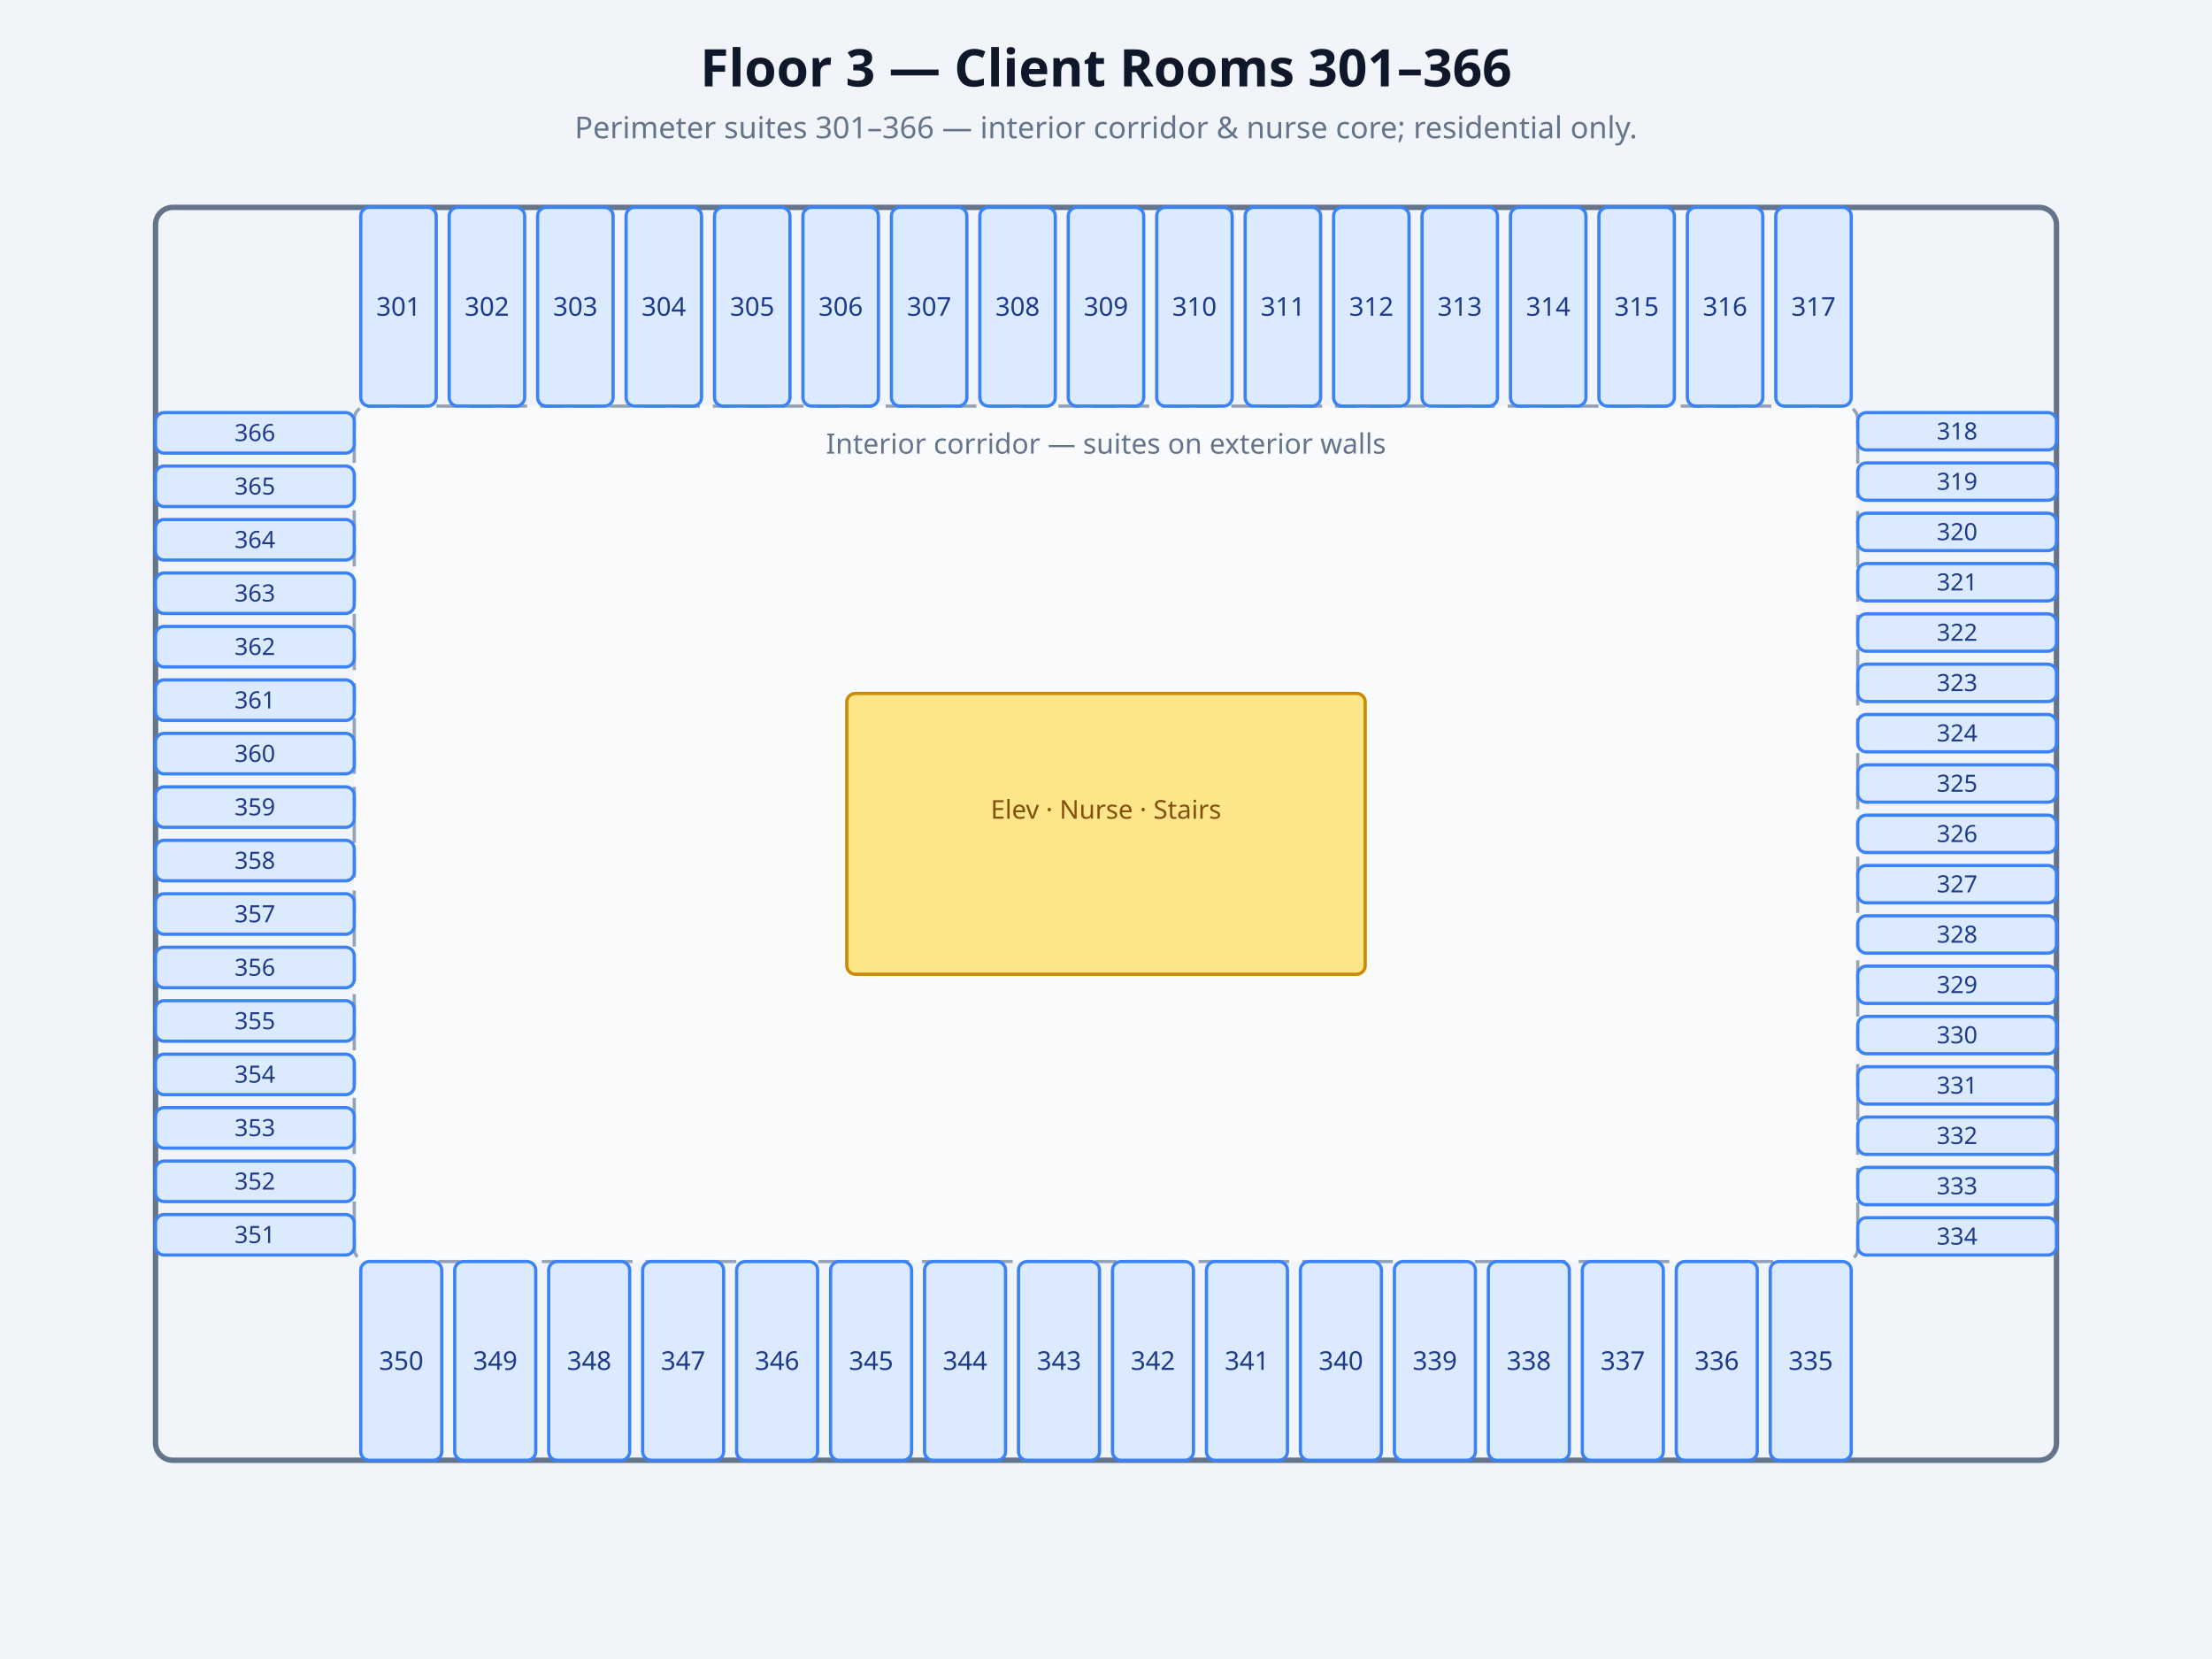
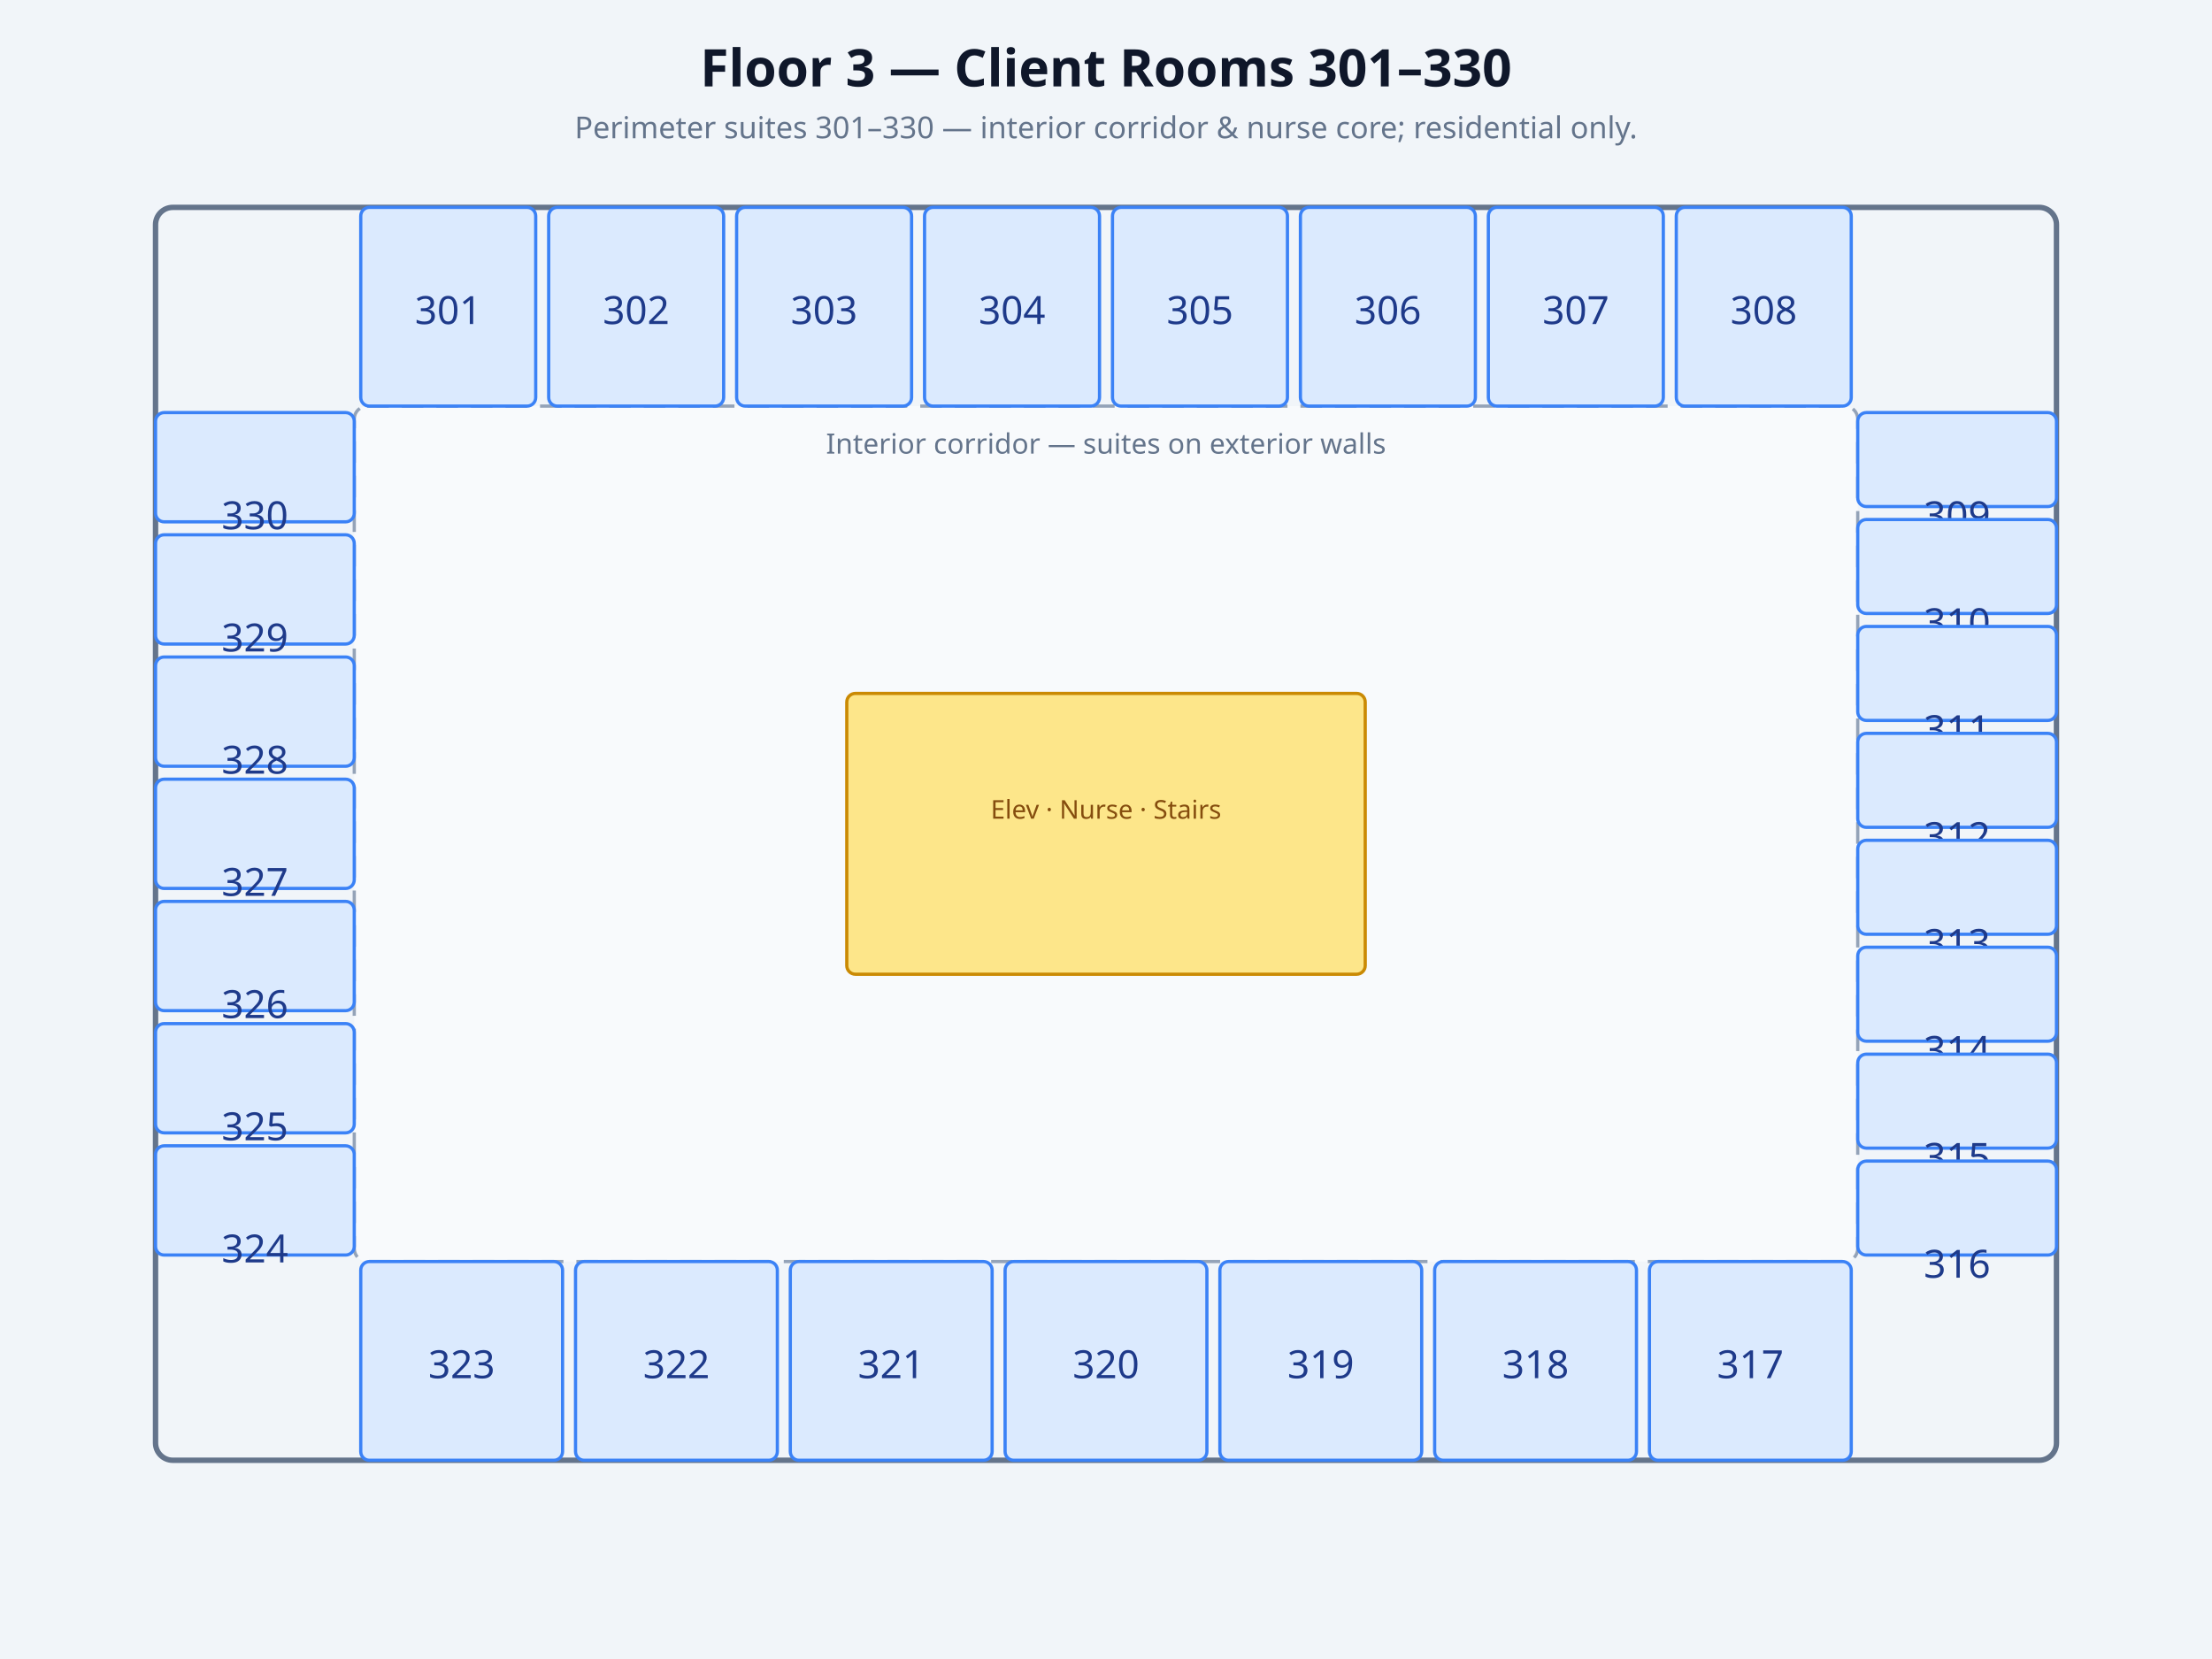
<svg xmlns="http://www.w3.org/2000/svg" viewBox="0 0 1024 768" width="1024" height="768">
  <rect width="1024" height="768" fill="#f1f5f9" />
-   <text x="512" y="40" text-anchor="middle" font-family="Segoe UI,sans-serif" font-size="24" font-weight="600" fill="#0f172a">Floor 3 — Client Rooms 301–366</text>
-   <text x="512" y="64" text-anchor="middle" font-family="Segoe UI,sans-serif" font-size="14" fill="#64748b">Perimeter suites 301–366 — interior corridor &amp; nurse core; residential only.</text>
+   <text x="512" y="40" text-anchor="middle" font-family="Segoe UI,sans-serif" font-size="24" font-weight="600" fill="#0f172a">Floor 3 — Client Rooms 301–330</text>
+   <text x="512" y="64" text-anchor="middle" font-family="Segoe UI,sans-serif" font-size="14" fill="#64748b">Perimeter suites 301–330 — interior corridor &amp; nurse core; residential only.</text>
  <rect x="72" y="96" width="880" height="580" rx="8" fill="none" stroke="#64748b" stroke-width="2.5" />
  <rect x="164" y="188" width="696" height="396" rx="6" fill="#f8fafc" stroke="#94a3b8" stroke-width="1.5" stroke-dasharray="10 6" />
  <text x="512" y="210" text-anchor="middle" font-family="Segoe UI,sans-serif" font-size="13" fill="#64748b">Interior corridor — suites on exterior walls</text>
  <rect x="392" y="321" width="240" height="130" rx="4" fill="#fde68a" stroke="#ca8a04" stroke-width="1.5" />
  <text x="512" y="379" text-anchor="middle" font-family="Segoe UI,sans-serif" font-size="12" fill="#854d0e">Elev · Nurse · Stairs</text>
-   <rect id="room_301" x="167" y="96" width="34.941" height="92" rx="4" fill="#dbeafe" stroke="#3b82f6" stroke-width="1.5" />
-   <text x="184.471" y="142" text-anchor="middle" dominant-baseline="middle" font-family="Segoe UI,sans-serif" font-size="12" fill="#1e3a8a">301</text>
-   <rect id="room_302" x="207.941" y="96" width="34.941" height="92" rx="4" fill="#dbeafe" stroke="#3b82f6" stroke-width="1.5" />
-   <text x="225.412" y="142" text-anchor="middle" dominant-baseline="middle" font-family="Segoe UI,sans-serif" font-size="12" fill="#1e3a8a">302</text>
-   <rect id="room_303" x="248.882" y="96" width="34.941" height="92" rx="4" fill="#dbeafe" stroke="#3b82f6" stroke-width="1.5" />
-   <text x="266.353" y="142" text-anchor="middle" dominant-baseline="middle" font-family="Segoe UI,sans-serif" font-size="12" fill="#1e3a8a">303</text>
-   <rect id="room_304" x="289.824" y="96" width="34.941" height="92" rx="4" fill="#dbeafe" stroke="#3b82f6" stroke-width="1.5" />
-   <text x="307.294" y="142" text-anchor="middle" dominant-baseline="middle" font-family="Segoe UI,sans-serif" font-size="12" fill="#1e3a8a">304</text>
-   <rect id="room_305" x="330.765" y="96" width="34.941" height="92" rx="4" fill="#dbeafe" stroke="#3b82f6" stroke-width="1.5" />
-   <text x="348.235" y="142" text-anchor="middle" dominant-baseline="middle" font-family="Segoe UI,sans-serif" font-size="12" fill="#1e3a8a">305</text>
-   <rect id="room_306" x="371.706" y="96" width="34.941" height="92" rx="4" fill="#dbeafe" stroke="#3b82f6" stroke-width="1.5" />
-   <text x="389.176" y="142" text-anchor="middle" dominant-baseline="middle" font-family="Segoe UI,sans-serif" font-size="12" fill="#1e3a8a">306</text>
-   <rect id="room_307" x="412.647" y="96" width="34.941" height="92" rx="4" fill="#dbeafe" stroke="#3b82f6" stroke-width="1.5" />
-   <text x="430.118" y="142" text-anchor="middle" dominant-baseline="middle" font-family="Segoe UI,sans-serif" font-size="12" fill="#1e3a8a">307</text>
-   <rect id="room_308" x="453.588" y="96" width="34.941" height="92" rx="4" fill="#dbeafe" stroke="#3b82f6" stroke-width="1.5" />
-   <text x="471.059" y="142" text-anchor="middle" dominant-baseline="middle" font-family="Segoe UI,sans-serif" font-size="12" fill="#1e3a8a">308</text>
-   <rect id="room_309" x="494.529" y="96" width="34.941" height="92" rx="4" fill="#dbeafe" stroke="#3b82f6" stroke-width="1.5" />
-   <text x="512" y="142" text-anchor="middle" dominant-baseline="middle" font-family="Segoe UI,sans-serif" font-size="12" fill="#1e3a8a">309</text>
-   <rect id="room_310" x="535.471" y="96" width="34.941" height="92" rx="4" fill="#dbeafe" stroke="#3b82f6" stroke-width="1.5" />
-   <text x="552.941" y="142" text-anchor="middle" dominant-baseline="middle" font-family="Segoe UI,sans-serif" font-size="12" fill="#1e3a8a">310</text>
-   <rect id="room_311" x="576.412" y="96" width="34.941" height="92" rx="4" fill="#dbeafe" stroke="#3b82f6" stroke-width="1.5" />
-   <text x="593.882" y="142" text-anchor="middle" dominant-baseline="middle" font-family="Segoe UI,sans-serif" font-size="12" fill="#1e3a8a">311</text>
-   <rect id="room_312" x="617.353" y="96" width="34.941" height="92" rx="4" fill="#dbeafe" stroke="#3b82f6" stroke-width="1.5" />
-   <text x="634.824" y="142" text-anchor="middle" dominant-baseline="middle" font-family="Segoe UI,sans-serif" font-size="12" fill="#1e3a8a">312</text>
-   <rect id="room_313" x="658.294" y="96" width="34.941" height="92" rx="4" fill="#dbeafe" stroke="#3b82f6" stroke-width="1.5" />
-   <text x="675.765" y="142" text-anchor="middle" dominant-baseline="middle" font-family="Segoe UI,sans-serif" font-size="12" fill="#1e3a8a">313</text>
-   <rect id="room_314" x="699.235" y="96" width="34.941" height="92" rx="4" fill="#dbeafe" stroke="#3b82f6" stroke-width="1.5" />
-   <text x="716.706" y="142" text-anchor="middle" dominant-baseline="middle" font-family="Segoe UI,sans-serif" font-size="12" fill="#1e3a8a">314</text>
-   <rect id="room_315" x="740.176" y="96" width="34.941" height="92" rx="4" fill="#dbeafe" stroke="#3b82f6" stroke-width="1.5" />
-   <text x="757.647" y="142" text-anchor="middle" dominant-baseline="middle" font-family="Segoe UI,sans-serif" font-size="12" fill="#1e3a8a">315</text>
-   <rect id="room_316" x="781.118" y="96" width="34.941" height="92" rx="4" fill="#dbeafe" stroke="#3b82f6" stroke-width="1.5" />
-   <text x="798.588" y="142" text-anchor="middle" dominant-baseline="middle" font-family="Segoe UI,sans-serif" font-size="12" fill="#1e3a8a">316</text>
-   <rect id="room_317" x="822.059" y="96" width="34.941" height="92" rx="4" fill="#dbeafe" stroke="#3b82f6" stroke-width="1.5" />
-   <text x="839.529" y="142" text-anchor="middle" dominant-baseline="middle" font-family="Segoe UI,sans-serif" font-size="12" fill="#1e3a8a">317</text>
-   <rect id="room_318" x="860" y="191" width="92" height="17.294" rx="4" fill="#dbeafe" stroke="#3b82f6" stroke-width="1.5" />
-   <text x="906" y="199.647" text-anchor="middle" dominant-baseline="middle" font-family="Segoe UI,sans-serif" font-size="11" fill="#1e3a8a">318</text>
-   <rect id="room_319" x="860" y="214.294" width="92" height="17.294" rx="4" fill="#dbeafe" stroke="#3b82f6" stroke-width="1.5" />
-   <text x="906" y="222.941" text-anchor="middle" dominant-baseline="middle" font-family="Segoe UI,sans-serif" font-size="11" fill="#1e3a8a">319</text>
-   <rect id="room_320" x="860" y="237.588" width="92" height="17.294" rx="4" fill="#dbeafe" stroke="#3b82f6" stroke-width="1.5" />
-   <text x="906" y="246.235" text-anchor="middle" dominant-baseline="middle" font-family="Segoe UI,sans-serif" font-size="11" fill="#1e3a8a">320</text>
-   <rect id="room_321" x="860" y="260.882" width="92" height="17.294" rx="4" fill="#dbeafe" stroke="#3b82f6" stroke-width="1.5" />
-   <text x="906" y="269.529" text-anchor="middle" dominant-baseline="middle" font-family="Segoe UI,sans-serif" font-size="11" fill="#1e3a8a">321</text>
-   <rect id="room_322" x="860" y="284.176" width="92" height="17.294" rx="4" fill="#dbeafe" stroke="#3b82f6" stroke-width="1.5" />
-   <text x="906" y="292.824" text-anchor="middle" dominant-baseline="middle" font-family="Segoe UI,sans-serif" font-size="11" fill="#1e3a8a">322</text>
-   <rect id="room_323" x="860" y="307.471" width="92" height="17.294" rx="4" fill="#dbeafe" stroke="#3b82f6" stroke-width="1.5" />
-   <text x="906" y="316.118" text-anchor="middle" dominant-baseline="middle" font-family="Segoe UI,sans-serif" font-size="11" fill="#1e3a8a">323</text>
-   <rect id="room_324" x="860" y="330.765" width="92" height="17.294" rx="4" fill="#dbeafe" stroke="#3b82f6" stroke-width="1.5" />
-   <text x="906" y="339.412" text-anchor="middle" dominant-baseline="middle" font-family="Segoe UI,sans-serif" font-size="11" fill="#1e3a8a">324</text>
-   <rect id="room_325" x="860" y="354.059" width="92" height="17.294" rx="4" fill="#dbeafe" stroke="#3b82f6" stroke-width="1.5" />
-   <text x="906" y="362.706" text-anchor="middle" dominant-baseline="middle" font-family="Segoe UI,sans-serif" font-size="11" fill="#1e3a8a">325</text>
-   <rect id="room_326" x="860" y="377.353" width="92" height="17.294" rx="4" fill="#dbeafe" stroke="#3b82f6" stroke-width="1.5" />
-   <text x="906" y="386" text-anchor="middle" dominant-baseline="middle" font-family="Segoe UI,sans-serif" font-size="11" fill="#1e3a8a">326</text>
-   <rect id="room_327" x="860" y="400.647" width="92" height="17.294" rx="4" fill="#dbeafe" stroke="#3b82f6" stroke-width="1.5" />
-   <text x="906" y="409.294" text-anchor="middle" dominant-baseline="middle" font-family="Segoe UI,sans-serif" font-size="11" fill="#1e3a8a">327</text>
-   <rect id="room_328" x="860" y="423.941" width="92" height="17.294" rx="4" fill="#dbeafe" stroke="#3b82f6" stroke-width="1.5" />
-   <text x="906" y="432.588" text-anchor="middle" dominant-baseline="middle" font-family="Segoe UI,sans-serif" font-size="11" fill="#1e3a8a">328</text>
-   <rect id="room_329" x="860" y="447.235" width="92" height="17.294" rx="4" fill="#dbeafe" stroke="#3b82f6" stroke-width="1.5" />
-   <text x="906" y="455.882" text-anchor="middle" dominant-baseline="middle" font-family="Segoe UI,sans-serif" font-size="11" fill="#1e3a8a">329</text>
-   <rect id="room_330" x="860" y="470.529" width="92" height="17.294" rx="4" fill="#dbeafe" stroke="#3b82f6" stroke-width="1.5" />
-   <text x="906" y="479.176" text-anchor="middle" dominant-baseline="middle" font-family="Segoe UI,sans-serif" font-size="11" fill="#1e3a8a">330</text>
-   <rect id="room_331" x="860" y="493.824" width="92" height="17.294" rx="4" fill="#dbeafe" stroke="#3b82f6" stroke-width="1.5" />
-   <text x="906" y="502.471" text-anchor="middle" dominant-baseline="middle" font-family="Segoe UI,sans-serif" font-size="11" fill="#1e3a8a">331</text>
-   <rect id="room_332" x="860" y="517.118" width="92" height="17.294" rx="4" fill="#dbeafe" stroke="#3b82f6" stroke-width="1.5" />
-   <text x="906" y="525.765" text-anchor="middle" dominant-baseline="middle" font-family="Segoe UI,sans-serif" font-size="11" fill="#1e3a8a">332</text>
-   <rect id="room_333" x="860" y="540.412" width="92" height="17.294" rx="4" fill="#dbeafe" stroke="#3b82f6" stroke-width="1.5" />
-   <text x="906" y="549.059" text-anchor="middle" dominant-baseline="middle" font-family="Segoe UI,sans-serif" font-size="11" fill="#1e3a8a">333</text>
-   <rect id="room_334" x="860" y="563.706" width="92" height="17.294" rx="4" fill="#dbeafe" stroke="#3b82f6" stroke-width="1.5" />
-   <text x="906" y="572.353" text-anchor="middle" dominant-baseline="middle" font-family="Segoe UI,sans-serif" font-size="11" fill="#1e3a8a">334</text>
-   <rect id="room_335" x="819.5" y="584" width="37.5" height="92" rx="4" fill="#dbeafe" stroke="#3b82f6" stroke-width="1.5" />
-   <text x="838.25" y="630" text-anchor="middle" dominant-baseline="middle" font-family="Segoe UI,sans-serif" font-size="12" fill="#1e3a8a">335</text>
-   <rect id="room_336" x="776" y="584" width="37.5" height="92" rx="4" fill="#dbeafe" stroke="#3b82f6" stroke-width="1.5" />
-   <text x="794.75" y="630" text-anchor="middle" dominant-baseline="middle" font-family="Segoe UI,sans-serif" font-size="12" fill="#1e3a8a">336</text>
-   <rect id="room_337" x="732.5" y="584" width="37.5" height="92" rx="4" fill="#dbeafe" stroke="#3b82f6" stroke-width="1.5" />
-   <text x="751.25" y="630" text-anchor="middle" dominant-baseline="middle" font-family="Segoe UI,sans-serif" font-size="12" fill="#1e3a8a">337</text>
-   <rect id="room_338" x="689" y="584" width="37.5" height="92" rx="4" fill="#dbeafe" stroke="#3b82f6" stroke-width="1.5" />
-   <text x="707.75" y="630" text-anchor="middle" dominant-baseline="middle" font-family="Segoe UI,sans-serif" font-size="12" fill="#1e3a8a">338</text>
-   <rect id="room_339" x="645.5" y="584" width="37.5" height="92" rx="4" fill="#dbeafe" stroke="#3b82f6" stroke-width="1.5" />
-   <text x="664.25" y="630" text-anchor="middle" dominant-baseline="middle" font-family="Segoe UI,sans-serif" font-size="12" fill="#1e3a8a">339</text>
-   <rect id="room_340" x="602" y="584" width="37.5" height="92" rx="4" fill="#dbeafe" stroke="#3b82f6" stroke-width="1.5" />
-   <text x="620.75" y="630" text-anchor="middle" dominant-baseline="middle" font-family="Segoe UI,sans-serif" font-size="12" fill="#1e3a8a">340</text>
-   <rect id="room_341" x="558.5" y="584" width="37.5" height="92" rx="4" fill="#dbeafe" stroke="#3b82f6" stroke-width="1.5" />
-   <text x="577.25" y="630" text-anchor="middle" dominant-baseline="middle" font-family="Segoe UI,sans-serif" font-size="12" fill="#1e3a8a">341</text>
-   <rect id="room_342" x="515" y="584" width="37.5" height="92" rx="4" fill="#dbeafe" stroke="#3b82f6" stroke-width="1.5" />
-   <text x="533.75" y="630" text-anchor="middle" dominant-baseline="middle" font-family="Segoe UI,sans-serif" font-size="12" fill="#1e3a8a">342</text>
-   <rect id="room_343" x="471.5" y="584" width="37.5" height="92" rx="4" fill="#dbeafe" stroke="#3b82f6" stroke-width="1.5" />
-   <text x="490.25" y="630" text-anchor="middle" dominant-baseline="middle" font-family="Segoe UI,sans-serif" font-size="12" fill="#1e3a8a">343</text>
-   <rect id="room_344" x="428" y="584" width="37.5" height="92" rx="4" fill="#dbeafe" stroke="#3b82f6" stroke-width="1.5" />
-   <text x="446.75" y="630" text-anchor="middle" dominant-baseline="middle" font-family="Segoe UI,sans-serif" font-size="12" fill="#1e3a8a">344</text>
-   <rect id="room_345" x="384.5" y="584" width="37.5" height="92" rx="4" fill="#dbeafe" stroke="#3b82f6" stroke-width="1.5" />
-   <text x="403.25" y="630" text-anchor="middle" dominant-baseline="middle" font-family="Segoe UI,sans-serif" font-size="12" fill="#1e3a8a">345</text>
-   <rect id="room_346" x="341" y="584" width="37.5" height="92" rx="4" fill="#dbeafe" stroke="#3b82f6" stroke-width="1.5" />
-   <text x="359.75" y="630" text-anchor="middle" dominant-baseline="middle" font-family="Segoe UI,sans-serif" font-size="12" fill="#1e3a8a">346</text>
-   <rect id="room_347" x="297.5" y="584" width="37.5" height="92" rx="4" fill="#dbeafe" stroke="#3b82f6" stroke-width="1.5" />
-   <text x="316.25" y="630" text-anchor="middle" dominant-baseline="middle" font-family="Segoe UI,sans-serif" font-size="12" fill="#1e3a8a">347</text>
-   <rect id="room_348" x="254" y="584" width="37.5" height="92" rx="4" fill="#dbeafe" stroke="#3b82f6" stroke-width="1.5" />
-   <text x="272.75" y="630" text-anchor="middle" dominant-baseline="middle" font-family="Segoe UI,sans-serif" font-size="12" fill="#1e3a8a">348</text>
-   <rect id="room_349" x="210.5" y="584" width="37.5" height="92" rx="4" fill="#dbeafe" stroke="#3b82f6" stroke-width="1.5" />
-   <text x="229.25" y="630" text-anchor="middle" dominant-baseline="middle" font-family="Segoe UI,sans-serif" font-size="12" fill="#1e3a8a">349</text>
-   <rect id="room_350" x="167" y="584" width="37.5" height="92" rx="4" fill="#dbeafe" stroke="#3b82f6" stroke-width="1.5" />
-   <text x="185.75" y="630" text-anchor="middle" dominant-baseline="middle" font-family="Segoe UI,sans-serif" font-size="12" fill="#1e3a8a">350</text>
-   <rect id="room_351" x="72" y="562.25" width="92" height="18.75" rx="4" fill="#dbeafe" stroke="#3b82f6" stroke-width="1.5" />
-   <text x="118" y="571.625" text-anchor="middle" dominant-baseline="middle" font-family="Segoe UI,sans-serif" font-size="11" fill="#1e3a8a">351</text>
-   <rect id="room_352" x="72" y="537.5" width="92" height="18.75" rx="4" fill="#dbeafe" stroke="#3b82f6" stroke-width="1.5" />
-   <text x="118" y="546.875" text-anchor="middle" dominant-baseline="middle" font-family="Segoe UI,sans-serif" font-size="11" fill="#1e3a8a">352</text>
-   <rect id="room_353" x="72" y="512.75" width="92" height="18.75" rx="4" fill="#dbeafe" stroke="#3b82f6" stroke-width="1.5" />
-   <text x="118" y="522.125" text-anchor="middle" dominant-baseline="middle" font-family="Segoe UI,sans-serif" font-size="11" fill="#1e3a8a">353</text>
-   <rect id="room_354" x="72" y="488" width="92" height="18.75" rx="4" fill="#dbeafe" stroke="#3b82f6" stroke-width="1.5" />
-   <text x="118" y="497.375" text-anchor="middle" dominant-baseline="middle" font-family="Segoe UI,sans-serif" font-size="11" fill="#1e3a8a">354</text>
-   <rect id="room_355" x="72" y="463.25" width="92" height="18.75" rx="4" fill="#dbeafe" stroke="#3b82f6" stroke-width="1.5" />
-   <text x="118" y="472.625" text-anchor="middle" dominant-baseline="middle" font-family="Segoe UI,sans-serif" font-size="11" fill="#1e3a8a">355</text>
-   <rect id="room_356" x="72" y="438.5" width="92" height="18.75" rx="4" fill="#dbeafe" stroke="#3b82f6" stroke-width="1.5" />
-   <text x="118" y="447.875" text-anchor="middle" dominant-baseline="middle" font-family="Segoe UI,sans-serif" font-size="11" fill="#1e3a8a">356</text>
-   <rect id="room_357" x="72" y="413.75" width="92" height="18.75" rx="4" fill="#dbeafe" stroke="#3b82f6" stroke-width="1.5" />
-   <text x="118" y="423.125" text-anchor="middle" dominant-baseline="middle" font-family="Segoe UI,sans-serif" font-size="11" fill="#1e3a8a">357</text>
-   <rect id="room_358" x="72" y="389" width="92" height="18.75" rx="4" fill="#dbeafe" stroke="#3b82f6" stroke-width="1.5" />
-   <text x="118" y="398.375" text-anchor="middle" dominant-baseline="middle" font-family="Segoe UI,sans-serif" font-size="11" fill="#1e3a8a">358</text>
-   <rect id="room_359" x="72" y="364.25" width="92" height="18.75" rx="4" fill="#dbeafe" stroke="#3b82f6" stroke-width="1.5" />
-   <text x="118" y="373.625" text-anchor="middle" dominant-baseline="middle" font-family="Segoe UI,sans-serif" font-size="11" fill="#1e3a8a">359</text>
-   <rect id="room_360" x="72" y="339.5" width="92" height="18.75" rx="4" fill="#dbeafe" stroke="#3b82f6" stroke-width="1.5" />
-   <text x="118" y="348.875" text-anchor="middle" dominant-baseline="middle" font-family="Segoe UI,sans-serif" font-size="11" fill="#1e3a8a">360</text>
-   <rect id="room_361" x="72" y="314.75" width="92" height="18.75" rx="4" fill="#dbeafe" stroke="#3b82f6" stroke-width="1.5" />
-   <text x="118" y="324.125" text-anchor="middle" dominant-baseline="middle" font-family="Segoe UI,sans-serif" font-size="11" fill="#1e3a8a">361</text>
-   <rect id="room_362" x="72" y="290" width="92" height="18.75" rx="4" fill="#dbeafe" stroke="#3b82f6" stroke-width="1.5" />
-   <text x="118" y="299.375" text-anchor="middle" dominant-baseline="middle" font-family="Segoe UI,sans-serif" font-size="11" fill="#1e3a8a">362</text>
-   <rect id="room_363" x="72" y="265.25" width="92" height="18.75" rx="4" fill="#dbeafe" stroke="#3b82f6" stroke-width="1.5" />
-   <text x="118" y="274.625" text-anchor="middle" dominant-baseline="middle" font-family="Segoe UI,sans-serif" font-size="11" fill="#1e3a8a">363</text>
-   <rect id="room_364" x="72" y="240.5" width="92" height="18.75" rx="4" fill="#dbeafe" stroke="#3b82f6" stroke-width="1.5" />
-   <text x="118" y="249.875" text-anchor="middle" dominant-baseline="middle" font-family="Segoe UI,sans-serif" font-size="11" fill="#1e3a8a">364</text>
-   <rect id="room_365" x="72" y="215.75" width="92" height="18.75" rx="4" fill="#dbeafe" stroke="#3b82f6" stroke-width="1.5" />
-   <text x="118" y="225.125" text-anchor="middle" dominant-baseline="middle" font-family="Segoe UI,sans-serif" font-size="11" fill="#1e3a8a">365</text>
-   <rect id="room_366" x="72" y="191" width="92" height="18.75" rx="4" fill="#dbeafe" stroke="#3b82f6" stroke-width="1.5" />
-   <text x="118" y="200.375" text-anchor="middle" dominant-baseline="middle" font-family="Segoe UI,sans-serif" font-size="11" fill="#1e3a8a">366</text>
+   <rect id="room_301" x="167" y="96" width="81" height="92" rx="4" fill="#dbeafe" stroke="#3b82f6" stroke-width="1.5" />
+   <text x="207.5" y="150" text-anchor="middle" font-family="Segoe UI,sans-serif" font-size="18" fill="#1e3a8a">301</text>
+   <rect id="room_302" x="254" y="96" width="81" height="92" rx="4" fill="#dbeafe" stroke="#3b82f6" stroke-width="1.5" />
+   <text x="294.5" y="150" text-anchor="middle" font-family="Segoe UI,sans-serif" font-size="18" fill="#1e3a8a">302</text>
+   <rect id="room_303" x="341" y="96" width="81" height="92" rx="4" fill="#dbeafe" stroke="#3b82f6" stroke-width="1.5" />
+   <text x="381.5" y="150" text-anchor="middle" font-family="Segoe UI,sans-serif" font-size="18" fill="#1e3a8a">303</text>
+   <rect id="room_304" x="428" y="96" width="81" height="92" rx="4" fill="#dbeafe" stroke="#3b82f6" stroke-width="1.5" />
+   <text x="468.5" y="150" text-anchor="middle" font-family="Segoe UI,sans-serif" font-size="18" fill="#1e3a8a">304</text>
+   <rect id="room_305" x="515" y="96" width="81" height="92" rx="4" fill="#dbeafe" stroke="#3b82f6" stroke-width="1.5" />
+   <text x="555.5" y="150" text-anchor="middle" font-family="Segoe UI,sans-serif" font-size="18" fill="#1e3a8a">305</text>
+   <rect id="room_306" x="602" y="96" width="81" height="92" rx="4" fill="#dbeafe" stroke="#3b82f6" stroke-width="1.5" />
+   <text x="642.5" y="150" text-anchor="middle" font-family="Segoe UI,sans-serif" font-size="18" fill="#1e3a8a">306</text>
+   <rect id="room_307" x="689" y="96" width="81" height="92" rx="4" fill="#dbeafe" stroke="#3b82f6" stroke-width="1.5" />
+   <text x="729.5" y="150" text-anchor="middle" font-family="Segoe UI,sans-serif" font-size="18" fill="#1e3a8a">307</text>
+   <rect id="room_308" x="776" y="96" width="81" height="92" rx="4" fill="#dbeafe" stroke="#3b82f6" stroke-width="1.5" />
+   <text x="816.5" y="150" text-anchor="middle" font-family="Segoe UI,sans-serif" font-size="18" fill="#1e3a8a">308</text>
+   <rect id="room_309" x="860" y="191" width="92" height="43.5" rx="4" fill="#dbeafe" stroke="#3b82f6" stroke-width="1.5" />
+   <text x="906" y="245" text-anchor="middle" font-family="Segoe UI,sans-serif" font-size="18" fill="#1e3a8a">309</text>
+   <rect id="room_310" x="860" y="240.5" width="92" height="43.5" rx="4" fill="#dbeafe" stroke="#3b82f6" stroke-width="1.5" />
+   <text x="906" y="294.5" text-anchor="middle" font-family="Segoe UI,sans-serif" font-size="18" fill="#1e3a8a">310</text>
+   <rect id="room_311" x="860" y="290" width="92" height="43.5" rx="4" fill="#dbeafe" stroke="#3b82f6" stroke-width="1.5" />
+   <text x="906" y="344" text-anchor="middle" font-family="Segoe UI,sans-serif" font-size="18" fill="#1e3a8a">311</text>
+   <rect id="room_312" x="860" y="339.5" width="92" height="43.5" rx="4" fill="#dbeafe" stroke="#3b82f6" stroke-width="1.5" />
+   <text x="906" y="393.5" text-anchor="middle" font-family="Segoe UI,sans-serif" font-size="18" fill="#1e3a8a">312</text>
+   <rect id="room_313" x="860" y="389" width="92" height="43.5" rx="4" fill="#dbeafe" stroke="#3b82f6" stroke-width="1.5" />
+   <text x="906" y="443" text-anchor="middle" font-family="Segoe UI,sans-serif" font-size="18" fill="#1e3a8a">313</text>
+   <rect id="room_314" x="860" y="438.5" width="92" height="43.5" rx="4" fill="#dbeafe" stroke="#3b82f6" stroke-width="1.5" />
+   <text x="906" y="492.5" text-anchor="middle" font-family="Segoe UI,sans-serif" font-size="18" fill="#1e3a8a">314</text>
+   <rect id="room_315" x="860" y="488" width="92" height="43.5" rx="4" fill="#dbeafe" stroke="#3b82f6" stroke-width="1.5" />
+   <text x="906" y="542" text-anchor="middle" font-family="Segoe UI,sans-serif" font-size="18" fill="#1e3a8a">315</text>
+   <rect id="room_316" x="860" y="537.5" width="92" height="43.5" rx="4" fill="#dbeafe" stroke="#3b82f6" stroke-width="1.5" />
+   <text x="906" y="591.5" text-anchor="middle" font-family="Segoe UI,sans-serif" font-size="18" fill="#1e3a8a">316</text>
+   <rect id="room_317" x="763.571" y="584" width="93.429" height="92" rx="4" fill="#dbeafe" stroke="#3b82f6" stroke-width="1.5" />
+   <text x="810.286" y="638" text-anchor="middle" font-family="Segoe UI,sans-serif" font-size="18" fill="#1e3a8a">317</text>
+   <rect id="room_318" x="664.143" y="584" width="93.429" height="92" rx="4" fill="#dbeafe" stroke="#3b82f6" stroke-width="1.5" />
+   <text x="710.857" y="638" text-anchor="middle" font-family="Segoe UI,sans-serif" font-size="18" fill="#1e3a8a">318</text>
+   <rect id="room_319" x="564.714" y="584" width="93.429" height="92" rx="4" fill="#dbeafe" stroke="#3b82f6" stroke-width="1.5" />
+   <text x="611.429" y="638" text-anchor="middle" font-family="Segoe UI,sans-serif" font-size="18" fill="#1e3a8a">319</text>
+   <rect id="room_320" x="465.286" y="584" width="93.429" height="92" rx="4" fill="#dbeafe" stroke="#3b82f6" stroke-width="1.5" />
+   <text x="512" y="638" text-anchor="middle" font-family="Segoe UI,sans-serif" font-size="18" fill="#1e3a8a">320</text>
+   <rect id="room_321" x="365.857" y="584" width="93.429" height="92" rx="4" fill="#dbeafe" stroke="#3b82f6" stroke-width="1.5" />
+   <text x="412.571" y="638" text-anchor="middle" font-family="Segoe UI,sans-serif" font-size="18" fill="#1e3a8a">321</text>
+   <rect id="room_322" x="266.429" y="584" width="93.429" height="92" rx="4" fill="#dbeafe" stroke="#3b82f6" stroke-width="1.5" />
+   <text x="313.143" y="638" text-anchor="middle" font-family="Segoe UI,sans-serif" font-size="18" fill="#1e3a8a">322</text>
+   <rect id="room_323" x="167" y="584" width="93.429" height="92" rx="4" fill="#dbeafe" stroke="#3b82f6" stroke-width="1.5" />
+   <text x="213.714" y="638" text-anchor="middle" font-family="Segoe UI,sans-serif" font-size="18" fill="#1e3a8a">323</text>
+   <rect id="room_324" x="72" y="530.429" width="92" height="50.571" rx="4" fill="#dbeafe" stroke="#3b82f6" stroke-width="1.5" />
+   <text x="118" y="584.429" text-anchor="middle" font-family="Segoe UI,sans-serif" font-size="18" fill="#1e3a8a">324</text>
+   <rect id="room_325" x="72" y="473.857" width="92" height="50.571" rx="4" fill="#dbeafe" stroke="#3b82f6" stroke-width="1.5" />
+   <text x="118" y="527.857" text-anchor="middle" font-family="Segoe UI,sans-serif" font-size="18" fill="#1e3a8a">325</text>
+   <rect id="room_326" x="72" y="417.286" width="92" height="50.571" rx="4" fill="#dbeafe" stroke="#3b82f6" stroke-width="1.5" />
+   <text x="118" y="471.286" text-anchor="middle" font-family="Segoe UI,sans-serif" font-size="18" fill="#1e3a8a">326</text>
+   <rect id="room_327" x="72" y="360.714" width="92" height="50.571" rx="4" fill="#dbeafe" stroke="#3b82f6" stroke-width="1.5" />
+   <text x="118" y="414.714" text-anchor="middle" font-family="Segoe UI,sans-serif" font-size="18" fill="#1e3a8a">327</text>
+   <rect id="room_328" x="72" y="304.143" width="92" height="50.571" rx="4" fill="#dbeafe" stroke="#3b82f6" stroke-width="1.5" />
+   <text x="118" y="358.143" text-anchor="middle" font-family="Segoe UI,sans-serif" font-size="18" fill="#1e3a8a">328</text>
+   <rect id="room_329" x="72" y="247.571" width="92" height="50.571" rx="4" fill="#dbeafe" stroke="#3b82f6" stroke-width="1.5" />
+   <text x="118" y="301.571" text-anchor="middle" font-family="Segoe UI,sans-serif" font-size="18" fill="#1e3a8a">329</text>
+   <rect id="room_330" x="72" y="191" width="92" height="50.571" rx="4" fill="#dbeafe" stroke="#3b82f6" stroke-width="1.5" />
+   <text x="118" y="245" text-anchor="middle" font-family="Segoe UI,sans-serif" font-size="18" fill="#1e3a8a">330</text>
</svg>
